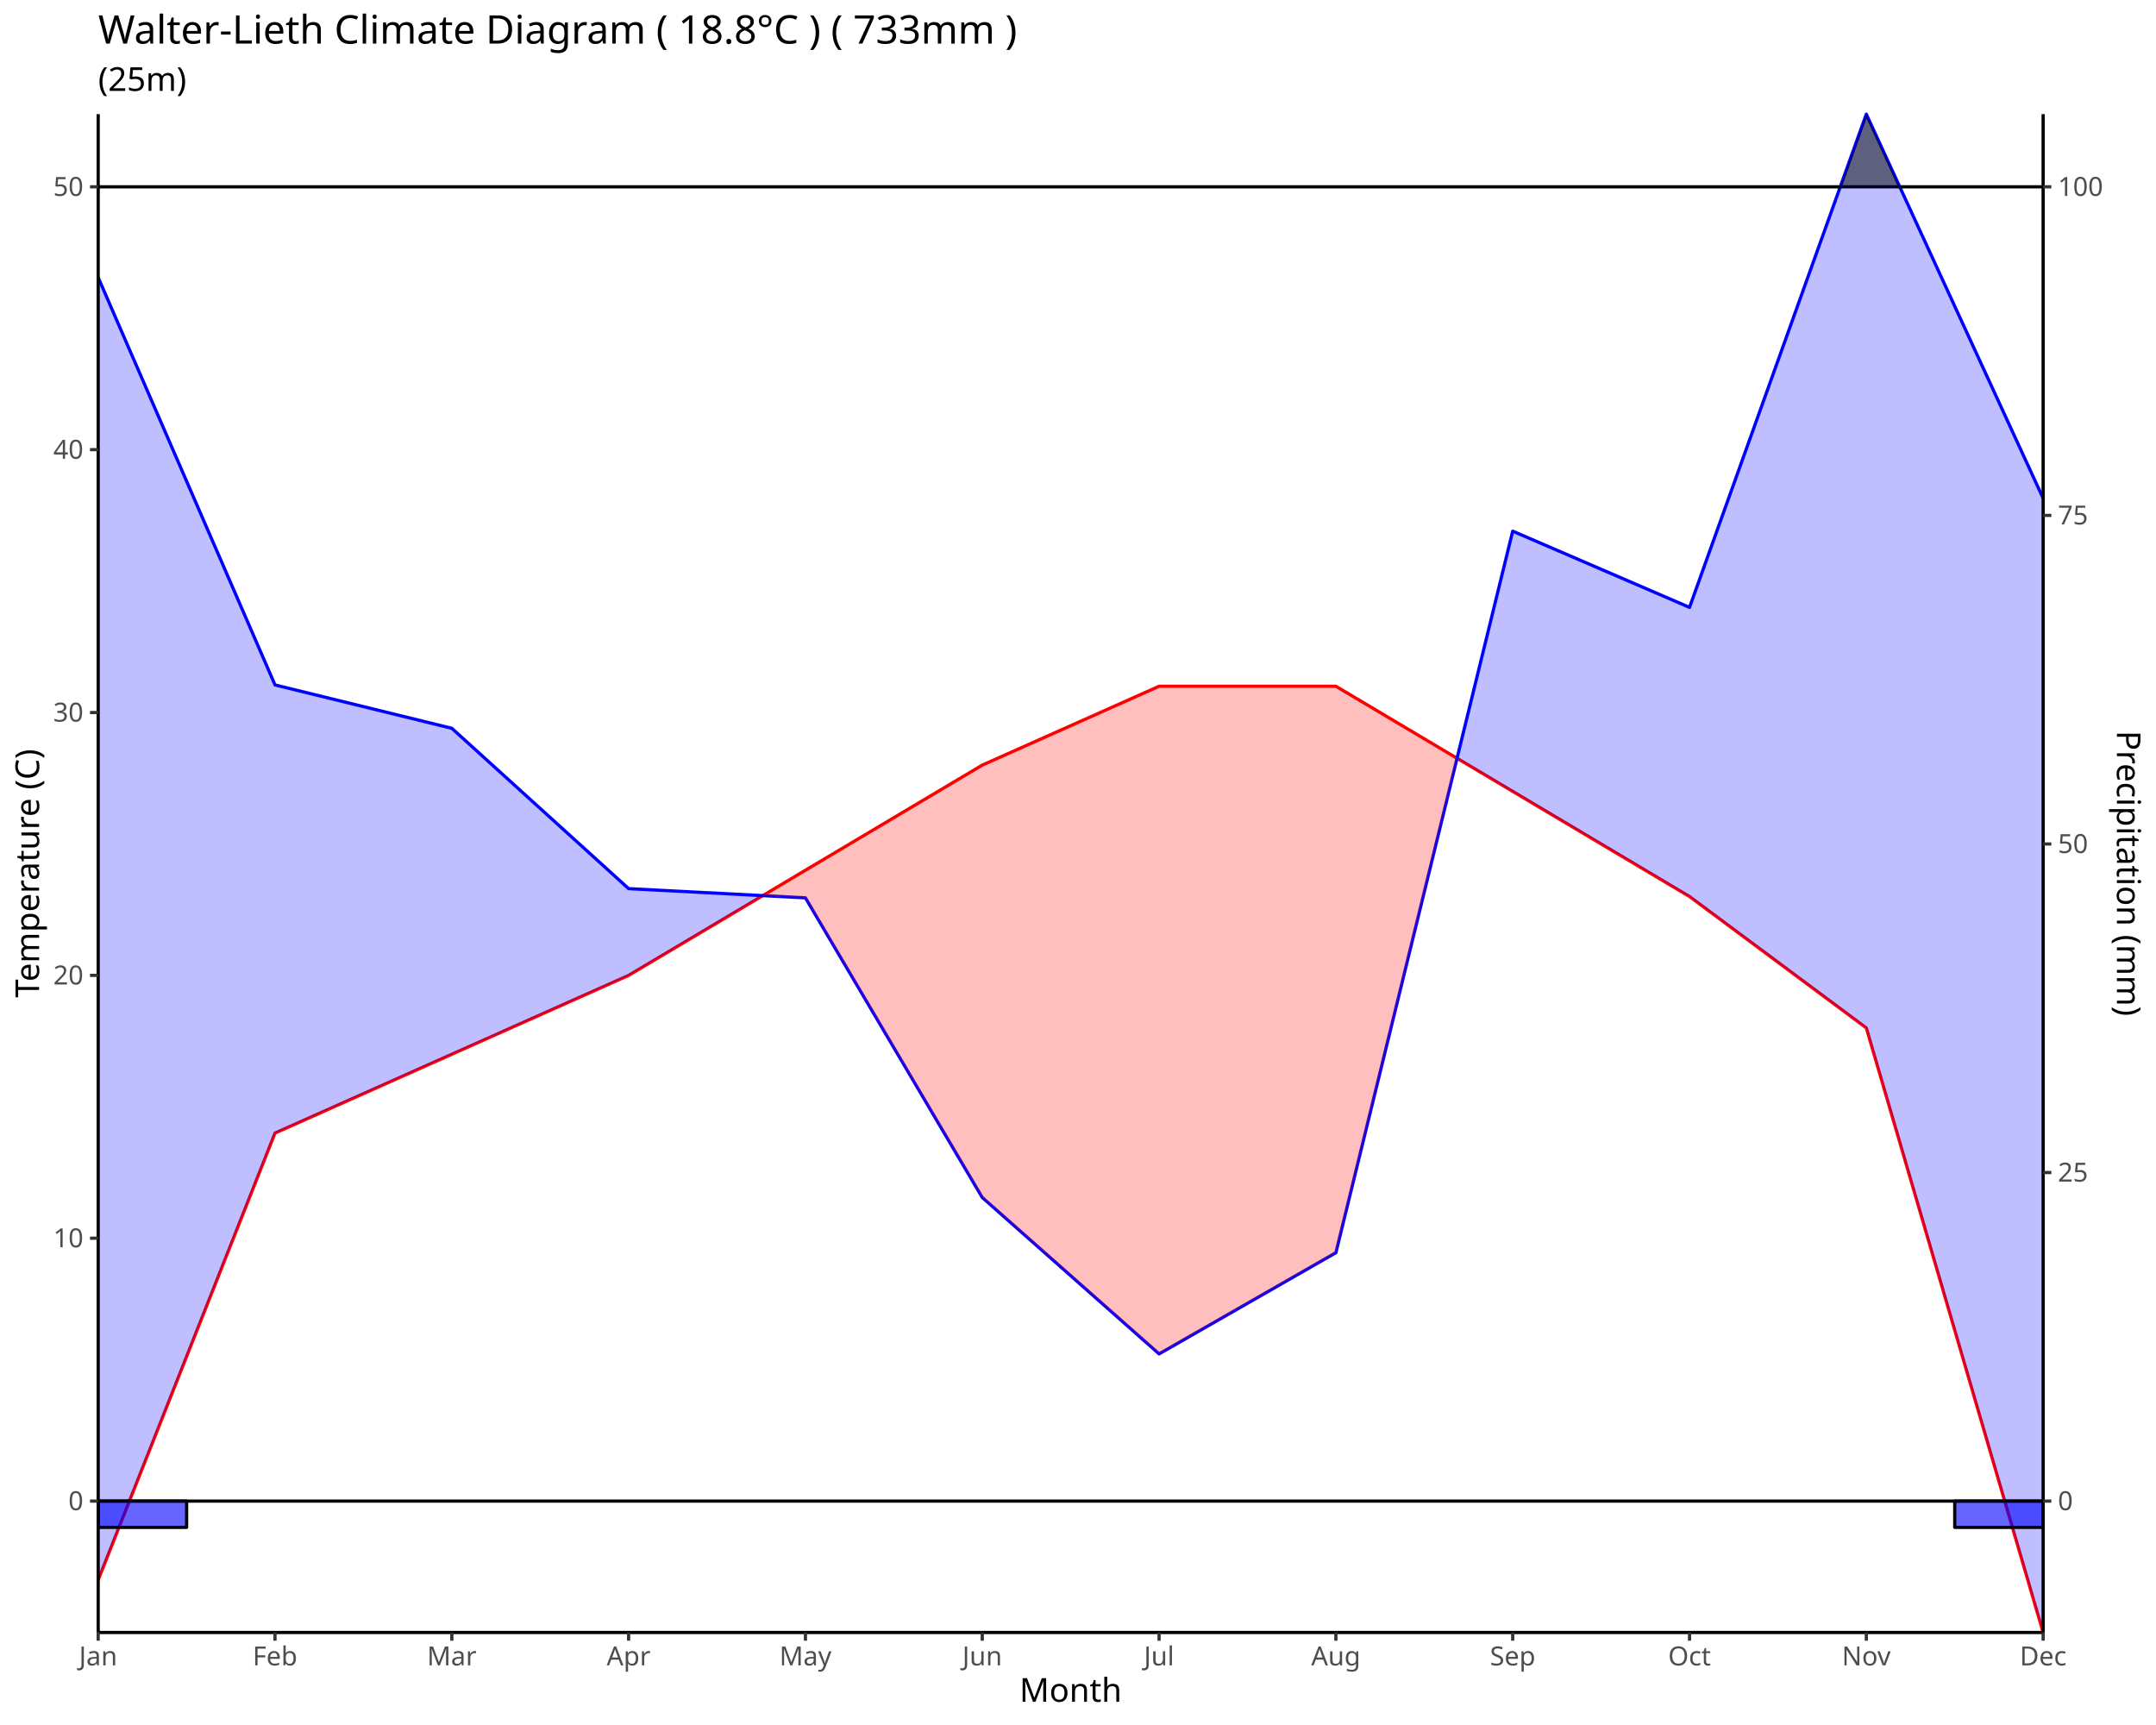
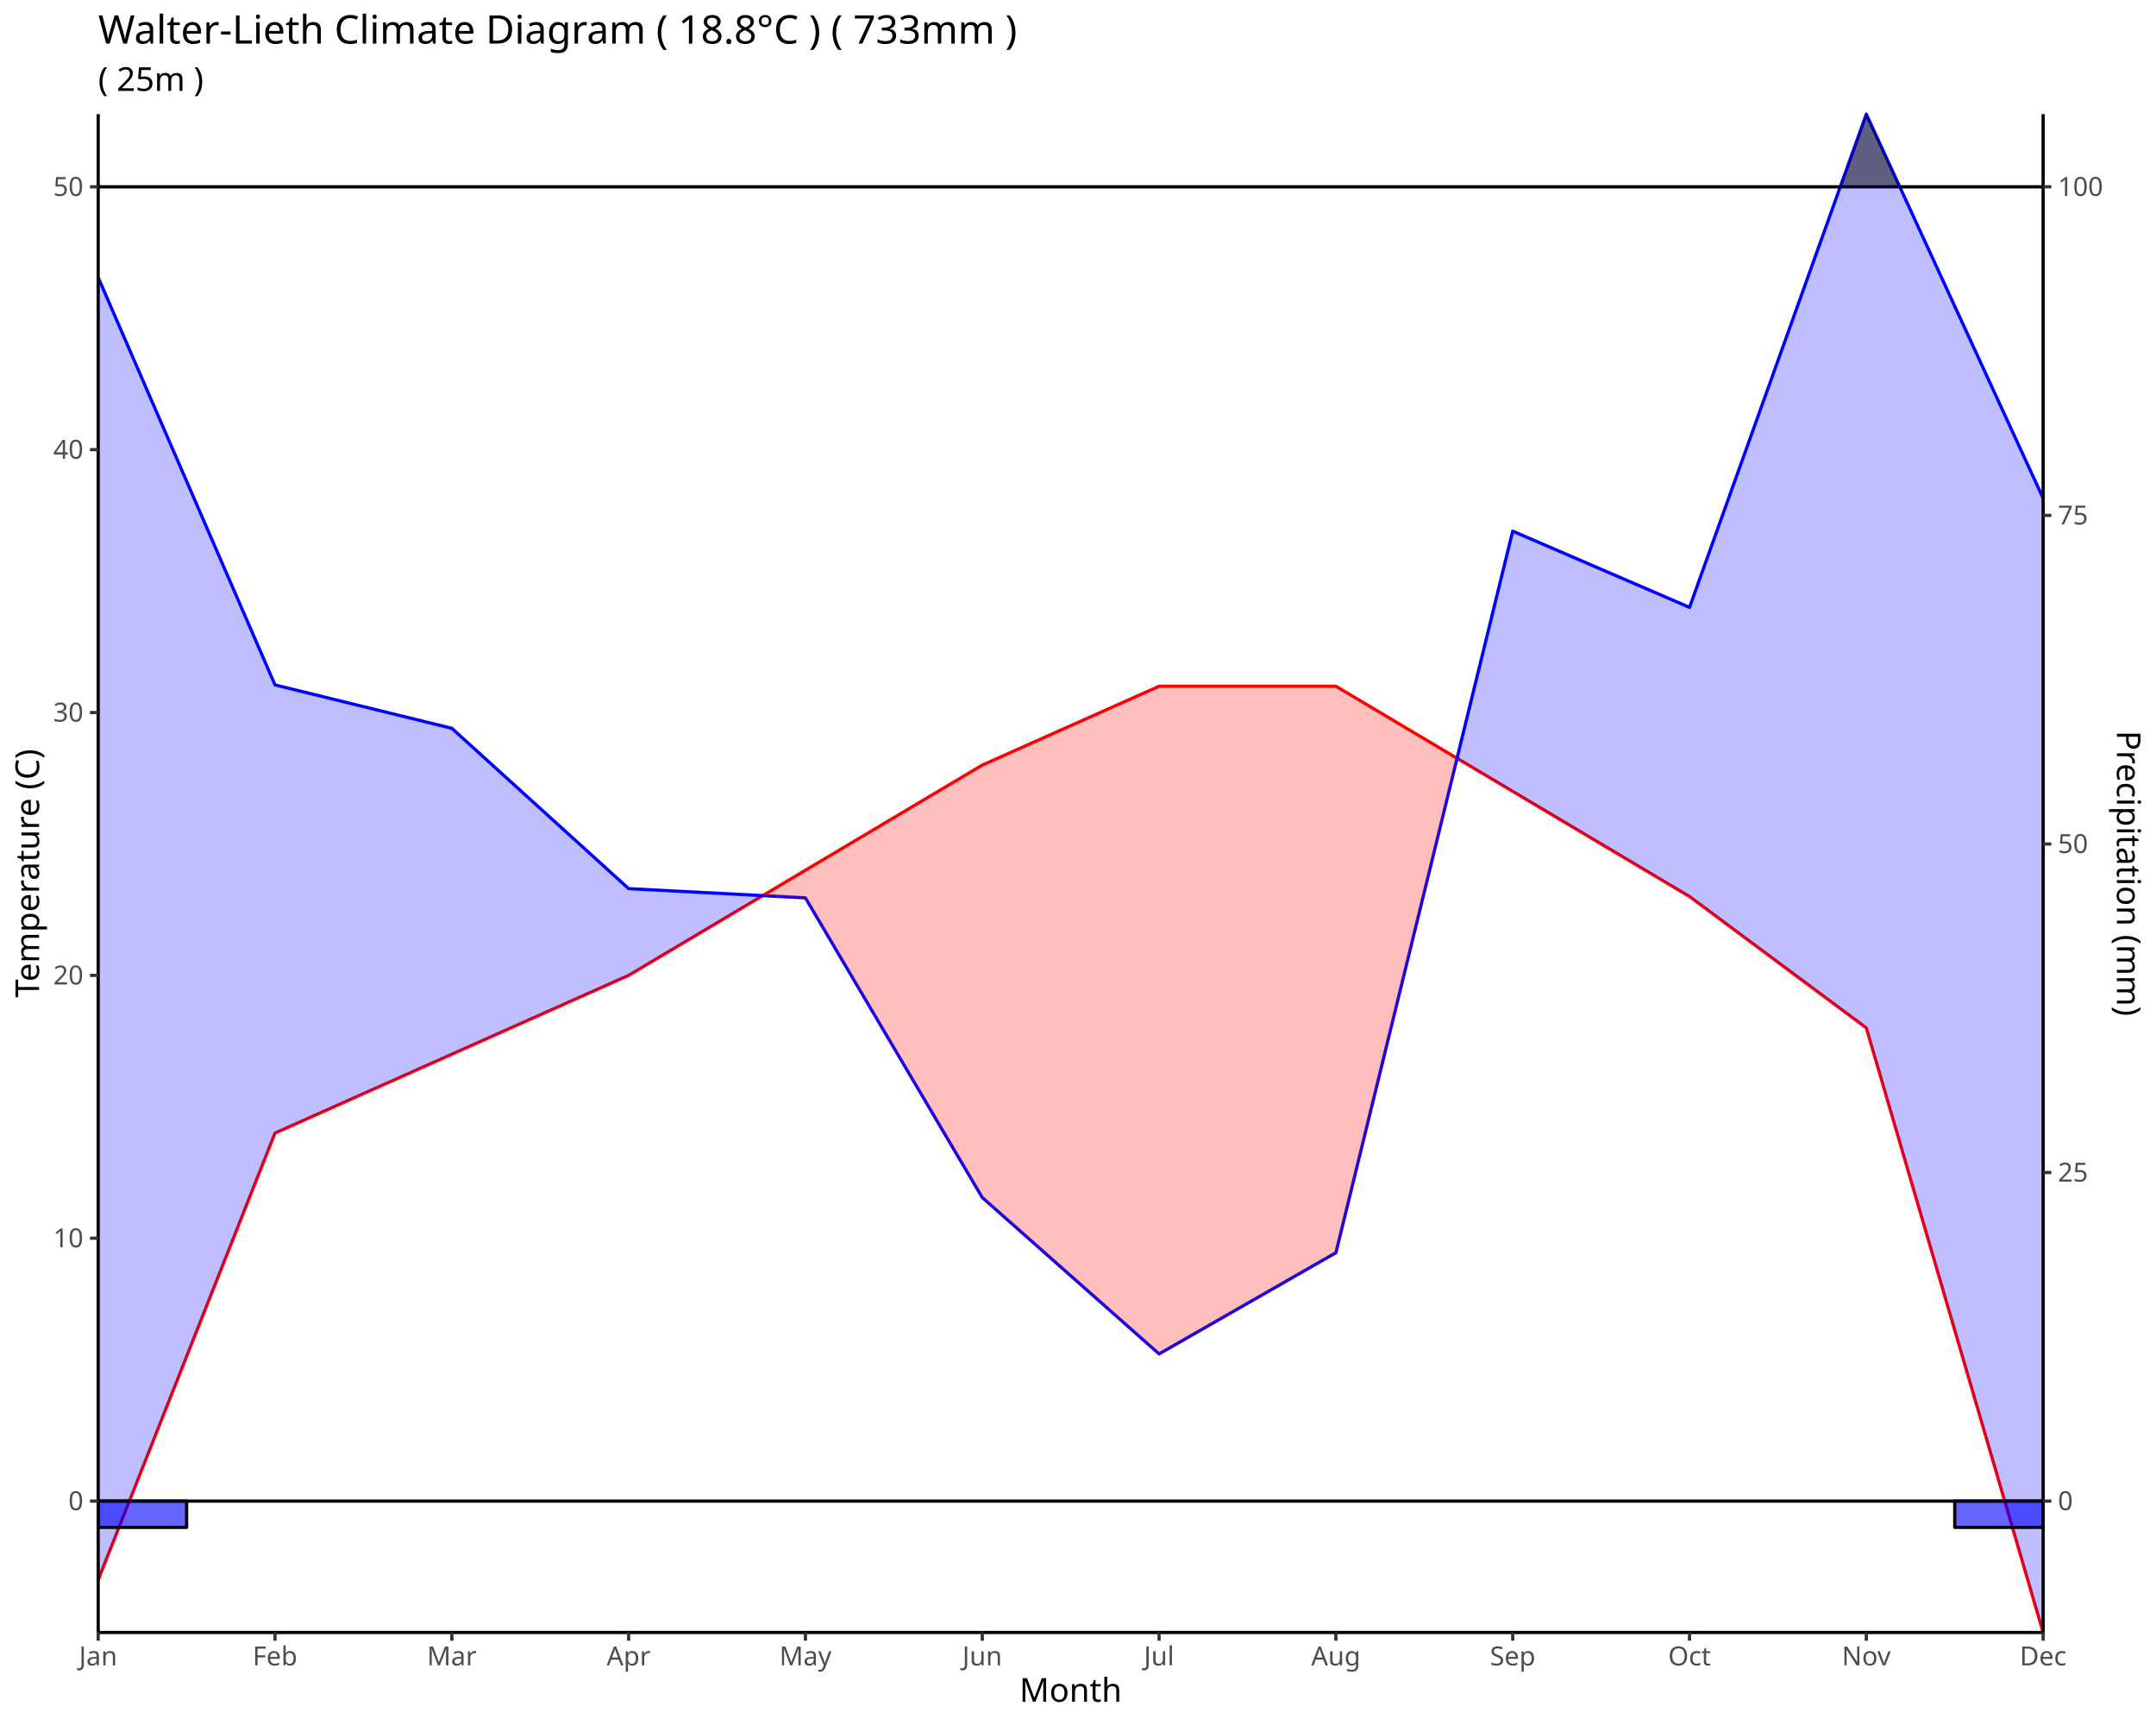
<svg xmlns="http://www.w3.org/2000/svg" class="svglite" data-engine-version="2.0" width="720.00pt" height="576.00pt" viewBox="0 0 720.00 576.00">
  <defs>
    <style type="text/css">
    .svglite line, .svglite polyline, .svglite polygon, .svglite path, .svglite rect, .svglite circle {
      fill: none;
      stroke: #000000;
      stroke-linecap: round;
      stroke-linejoin: round;
      stroke-miterlimit: 10.00;
    }
  </style>
  </defs>
  <rect width="100%" height="100%" style="stroke: none; fill: #FFFFFF;" />
  <defs>
    <clipPath id="cpMC4wMHw3MjAuMDB8MC4wMHw1NzYuMDA=">
      <rect x="0.00" y="0.00" width="720.00" height="576.00" />
    </clipPath>
  </defs>
  <g clip-path="url(#cpMC4wMHw3MjAuMDB8MC4wMHw1NzYuMDA=)">
    <rect x="0.00" y="0.00" width="720.00" height="576.00" style="stroke-width: 1.07; stroke: #FFFFFF; fill: #FFFFFF;" />
    <rect x="32.79" y="38.12" width="649.52" height="507.00" style="stroke-width: 1.07; stroke: none; fill: #FFFFFF;" />
    <polyline points="32.79,527.56 91.84,378.35 150.89,352.02 209.93,325.69 254.73,299.06 254.73,299.06 268.98,290.58 328.03,255.48 387.08,229.15 446.12,229.15 486.58,253.20 486.58,253.20 505.17,264.25 564.22,299.36 623.26,343.24 682.31,545.11 " style="stroke-width: 1.07; stroke: #FF0000; stroke-linecap: butt;" />
    <polyline points="32.79,92.66 91.84,228.71 150.89,243.19 209.93,296.73 254.73,299.06 254.73,299.06 268.98,299.80 328.03,399.86 387.08,452.08 446.12,418.29 486.58,253.20 486.58,253.20 505.17,177.36 564.22,202.81 623.26,38.12 682.31,166.39 " style="stroke-width: 1.07; stroke: #0000FF; stroke-linecap: butt;" />
    <line x1="32.79" y1="62.38" x2="682.31" y2="62.38" style="stroke-width: 1.07; stroke-linecap: butt;" />
    <line x1="32.79" y1="501.23" x2="682.31" y2="501.23" style="stroke-width: 1.07; stroke-linecap: butt;" />
    <polygon points="32.79,92.66 91.84,228.71 150.89,243.19 209.93,296.73 254.73,299.06 486.58,253.20 505.17,177.36 564.22,202.81 623.26,38.12 682.31,166.39 682.31,545.11 623.26,343.24 564.22,299.36 505.17,264.25 486.58,253.20 254.73,299.06 209.93,325.69 150.89,352.02 91.84,378.35 32.79,527.56 " style="stroke-width: 0.00; stroke: none; stroke-linecap: butt; fill: #0000FF; fill-opacity: 0.25;" />
    <polyline points="32.79,92.66 91.84,228.71 150.89,243.19 209.93,296.73 254.73,299.06 486.58,253.20 505.17,177.36 564.22,202.81 623.26,38.12 682.31,166.39 " style="stroke-width: 1.07; stroke: none; stroke-linecap: butt;" />
    <polyline points="682.31,545.11 623.26,343.24 564.22,299.36 505.17,264.25 486.58,253.20 254.73,299.06 209.93,325.69 150.89,352.02 91.84,378.35 32.79,527.56 " style="stroke-width: 1.07; stroke: none; stroke-linecap: butt;" />
    <polygon points="254.73,299.06 268.98,290.58 328.03,255.48 387.08,229.15 446.12,229.15 486.58,253.20 486.58,253.20 446.12,418.29 387.08,452.08 328.03,399.86 268.98,299.80 254.73,299.06 " style="stroke-width: 0.00; stroke: none; stroke-linecap: butt; fill: #FF0000; fill-opacity: 0.25;" />
    <polyline points="254.73,299.06 268.98,290.58 328.03,255.48 387.08,229.15 446.12,229.15 486.58,253.20 " style="stroke-width: 1.07; stroke: none; stroke-linecap: butt;" />
    <polyline points="486.58,253.20 446.12,418.29 387.08,452.08 328.03,399.86 268.98,299.80 254.73,299.06 " style="stroke-width: 1.07; stroke: none; stroke-linecap: butt;" />
    <polygon points="614.56,62.38 623.26,38.12 634.44,62.38 634.44,62.38 623.26,62.38 614.56,62.38 " style="stroke-width: 0.00; stroke: none; stroke-linecap: butt; fill: #000000; fill-opacity: 0.50;" />
    <polyline points="614.56,62.38 623.26,38.12 634.44,62.38 " style="stroke-width: 1.07; stroke: none; stroke-linecap: butt;" />
    <polyline points="634.44,62.38 623.26,62.38 614.56,62.38 " style="stroke-width: 1.07; stroke: none; stroke-linecap: butt;" />
    <polygon points="32.79,501.23 32.79,510.01 62.32,510.01 62.32,501.23 " style="stroke-width: 1.07; stroke-linecap: butt; fill: #0000FF; fill-opacity: 0.60;" />
    <polygon points="652.79,501.23 652.79,510.01 682.31,510.01 682.31,501.23 " style="stroke-width: 1.07; stroke-linecap: butt; fill: #0000FF; fill-opacity: 0.60;" />
    <polyline points="32.79,545.11 32.79,38.12 " style="stroke-width: 1.07; stroke-linecap: butt;" />
    <text x="27.86" y="504.26" text-anchor="end" style="font-size: 8.80px; fill: #4D4D4D; font-family: sans;" textLength="4.89px" lengthAdjust="spacingAndGlyphs">0</text>
    <text x="27.86" y="416.49" text-anchor="end" style="font-size: 8.80px; fill: #4D4D4D; font-family: sans;" textLength="9.79px" lengthAdjust="spacingAndGlyphs">10</text>
    <text x="27.86" y="328.72" text-anchor="end" style="font-size: 8.80px; fill: #4D4D4D; font-family: sans;" textLength="9.79px" lengthAdjust="spacingAndGlyphs">20</text>
    <text x="27.86" y="240.95" text-anchor="end" style="font-size: 8.80px; fill: #4D4D4D; font-family: sans;" textLength="9.79px" lengthAdjust="spacingAndGlyphs">30</text>
    <text x="27.86" y="153.18" text-anchor="end" style="font-size: 8.80px; fill: #4D4D4D; font-family: sans;" textLength="9.79px" lengthAdjust="spacingAndGlyphs">40</text>
    <text x="27.86" y="65.41" text-anchor="end" style="font-size: 8.80px; fill: #4D4D4D; font-family: sans;" textLength="9.79px" lengthAdjust="spacingAndGlyphs">50</text>
    <polyline points="30.05,501.23 32.79,501.23 " style="stroke-width: 1.07; stroke: #333333; stroke-linecap: butt;" />
    <polyline points="30.05,413.46 32.79,413.46 " style="stroke-width: 1.07; stroke: #333333; stroke-linecap: butt;" />
    <polyline points="30.05,325.69 32.79,325.69 " style="stroke-width: 1.07; stroke: #333333; stroke-linecap: butt;" />
    <polyline points="30.05,237.92 32.79,237.92 " style="stroke-width: 1.07; stroke: #333333; stroke-linecap: butt;" />
    <polyline points="30.05,150.15 32.79,150.15 " style="stroke-width: 1.07; stroke: #333333; stroke-linecap: butt;" />
    <polyline points="30.05,62.38 32.79,62.38 " style="stroke-width: 1.07; stroke: #333333; stroke-linecap: butt;" />
    <polyline points="682.31,545.11 682.31,38.12 " style="stroke-width: 1.07; stroke-linecap: butt;" />
    <polyline points="685.05,501.23 682.31,501.23 " style="stroke-width: 1.07; stroke: #333333; stroke-linecap: butt;" />
    <polyline points="685.05,391.52 682.31,391.52 " style="stroke-width: 1.07; stroke: #333333; stroke-linecap: butt;" />
    <polyline points="685.05,281.81 682.31,281.81 " style="stroke-width: 1.07; stroke: #333333; stroke-linecap: butt;" />
    <polyline points="685.05,172.10 682.31,172.10 " style="stroke-width: 1.07; stroke: #333333; stroke-linecap: butt;" />
    <polyline points="685.05,62.38 682.31,62.38 " style="stroke-width: 1.07; stroke: #333333; stroke-linecap: butt;" />
    <text x="687.24" y="504.26" style="font-size: 8.80px; fill: #4D4D4D; font-family: sans;" textLength="4.89px" lengthAdjust="spacingAndGlyphs">0</text>
    <text x="687.24" y="394.55" style="font-size: 8.80px; fill: #4D4D4D; font-family: sans;" textLength="9.79px" lengthAdjust="spacingAndGlyphs">25</text>
    <text x="687.24" y="284.83" style="font-size: 8.80px; fill: #4D4D4D; font-family: sans;" textLength="9.79px" lengthAdjust="spacingAndGlyphs">50</text>
    <text x="687.24" y="175.12" style="font-size: 8.80px; fill: #4D4D4D; font-family: sans;" textLength="9.79px" lengthAdjust="spacingAndGlyphs">75</text>
    <text x="687.24" y="65.41" style="font-size: 8.80px; fill: #4D4D4D; font-family: sans;" textLength="14.68px" lengthAdjust="spacingAndGlyphs">100</text>
    <polyline points="32.79,545.11 682.31,545.11 " style="stroke-width: 1.07; stroke-linecap: butt;" />
    <polyline points="32.79,547.85 32.79,545.11 " style="stroke-width: 1.07; stroke: #333333; stroke-linecap: butt;" />
    <polyline points="91.84,547.85 91.84,545.11 " style="stroke-width: 1.07; stroke: #333333; stroke-linecap: butt;" />
    <polyline points="150.89,547.85 150.89,545.11 " style="stroke-width: 1.07; stroke: #333333; stroke-linecap: butt;" />
    <polyline points="209.93,547.85 209.93,545.11 " style="stroke-width: 1.07; stroke: #333333; stroke-linecap: butt;" />
    <polyline points="268.98,547.85 268.98,545.11 " style="stroke-width: 1.07; stroke: #333333; stroke-linecap: butt;" />
    <polyline points="328.03,547.85 328.03,545.11 " style="stroke-width: 1.07; stroke: #333333; stroke-linecap: butt;" />
    <polyline points="387.08,547.85 387.08,545.11 " style="stroke-width: 1.07; stroke: #333333; stroke-linecap: butt;" />
    <polyline points="446.12,547.85 446.12,545.11 " style="stroke-width: 1.07; stroke: #333333; stroke-linecap: butt;" />
    <polyline points="505.17,547.85 505.17,545.11 " style="stroke-width: 1.07; stroke: #333333; stroke-linecap: butt;" />
    <polyline points="564.22,547.85 564.22,545.11 " style="stroke-width: 1.07; stroke: #333333; stroke-linecap: butt;" />
    <polyline points="623.26,547.85 623.26,545.11 " style="stroke-width: 1.07; stroke: #333333; stroke-linecap: butt;" />
    <polyline points="682.31,547.85 682.31,545.11 " style="stroke-width: 1.07; stroke: #333333; stroke-linecap: butt;" />
    <text x="32.79" y="556.10" text-anchor="middle" style="font-size: 8.80px; fill: #4D4D4D; font-family: sans;" textLength="14.19px" lengthAdjust="spacingAndGlyphs">Jan</text>
    <text x="91.84" y="556.10" text-anchor="middle" style="font-size: 8.80px; fill: #4D4D4D; font-family: sans;" textLength="15.16px" lengthAdjust="spacingAndGlyphs">Feb</text>
    <text x="150.89" y="556.10" text-anchor="middle" style="font-size: 8.80px; fill: #4D4D4D; font-family: sans;" textLength="15.16px" lengthAdjust="spacingAndGlyphs">Mar</text>
    <text x="209.93" y="556.10" text-anchor="middle" style="font-size: 8.80px; fill: #4D4D4D; font-family: sans;" textLength="13.70px" lengthAdjust="spacingAndGlyphs">Apr</text>
    <text x="268.98" y="556.10" text-anchor="middle" style="font-size: 8.80px; fill: #4D4D4D; font-family: sans;" textLength="16.63px" lengthAdjust="spacingAndGlyphs">May</text>
    <text x="328.03" y="556.10" text-anchor="middle" style="font-size: 8.80px; fill: #4D4D4D; font-family: sans;" textLength="14.19px" lengthAdjust="spacingAndGlyphs">Jun</text>
    <text x="387.08" y="556.10" text-anchor="middle" style="font-size: 8.80px; fill: #4D4D4D; font-family: sans;" textLength="11.25px" lengthAdjust="spacingAndGlyphs">Jul</text>
    <text x="446.12" y="556.10" text-anchor="middle" style="font-size: 8.80px; fill: #4D4D4D; font-family: sans;" textLength="15.66px" lengthAdjust="spacingAndGlyphs">Aug</text>
    <text x="505.17" y="556.10" text-anchor="middle" style="font-size: 8.80px; fill: #4D4D4D; font-family: sans;" textLength="15.66px" lengthAdjust="spacingAndGlyphs">Sep</text>
    <text x="564.22" y="556.10" text-anchor="middle" style="font-size: 8.80px; fill: #4D4D4D; font-family: sans;" textLength="13.70px" lengthAdjust="spacingAndGlyphs">Oct</text>
    <text x="623.26" y="556.10" text-anchor="middle" style="font-size: 8.80px; fill: #4D4D4D; font-family: sans;" textLength="15.66px" lengthAdjust="spacingAndGlyphs">Nov</text>
    <text x="682.31" y="556.10" text-anchor="middle" style="font-size: 8.80px; fill: #4D4D4D; font-family: sans;" textLength="15.66px" lengthAdjust="spacingAndGlyphs">Dec</text>
    <text x="357.55" y="568.24" text-anchor="middle" style="font-size: 11.00px; font-family: sans;" textLength="30.58px" lengthAdjust="spacingAndGlyphs">Month</text>
    <text transform="translate(13.05,291.61) rotate(-90)" text-anchor="middle" style="font-size: 11.00px; font-family: sans;" textLength="81.31px" lengthAdjust="spacingAndGlyphs">Temperature (C)</text>
    <text transform="translate(706.95,291.61) rotate(90)" text-anchor="middle" style="font-size: 11.00px; font-family: sans;" textLength="89.25px" lengthAdjust="spacingAndGlyphs">Precipitation (mm)</text>
-     <text x="32.79" y="30.35" style="font-size: 11.00px; font-family: sans;" textLength="28.73px" lengthAdjust="spacingAndGlyphs">(25m)</text>
+     <text x="32.79" y="30.35" style="font-size: 11.00px; font-family: sans;" textLength="34.84px" lengthAdjust="spacingAndGlyphs">( 25m )</text>
    <text x="32.79" y="14.56" style="font-size: 13.20px; font-family: sans;" textLength="352.25px" lengthAdjust="spacingAndGlyphs">Walter-Lieth Climate Diagram           ( 18.8°C )      ( 733mm )</text>
  </g>
</svg>
